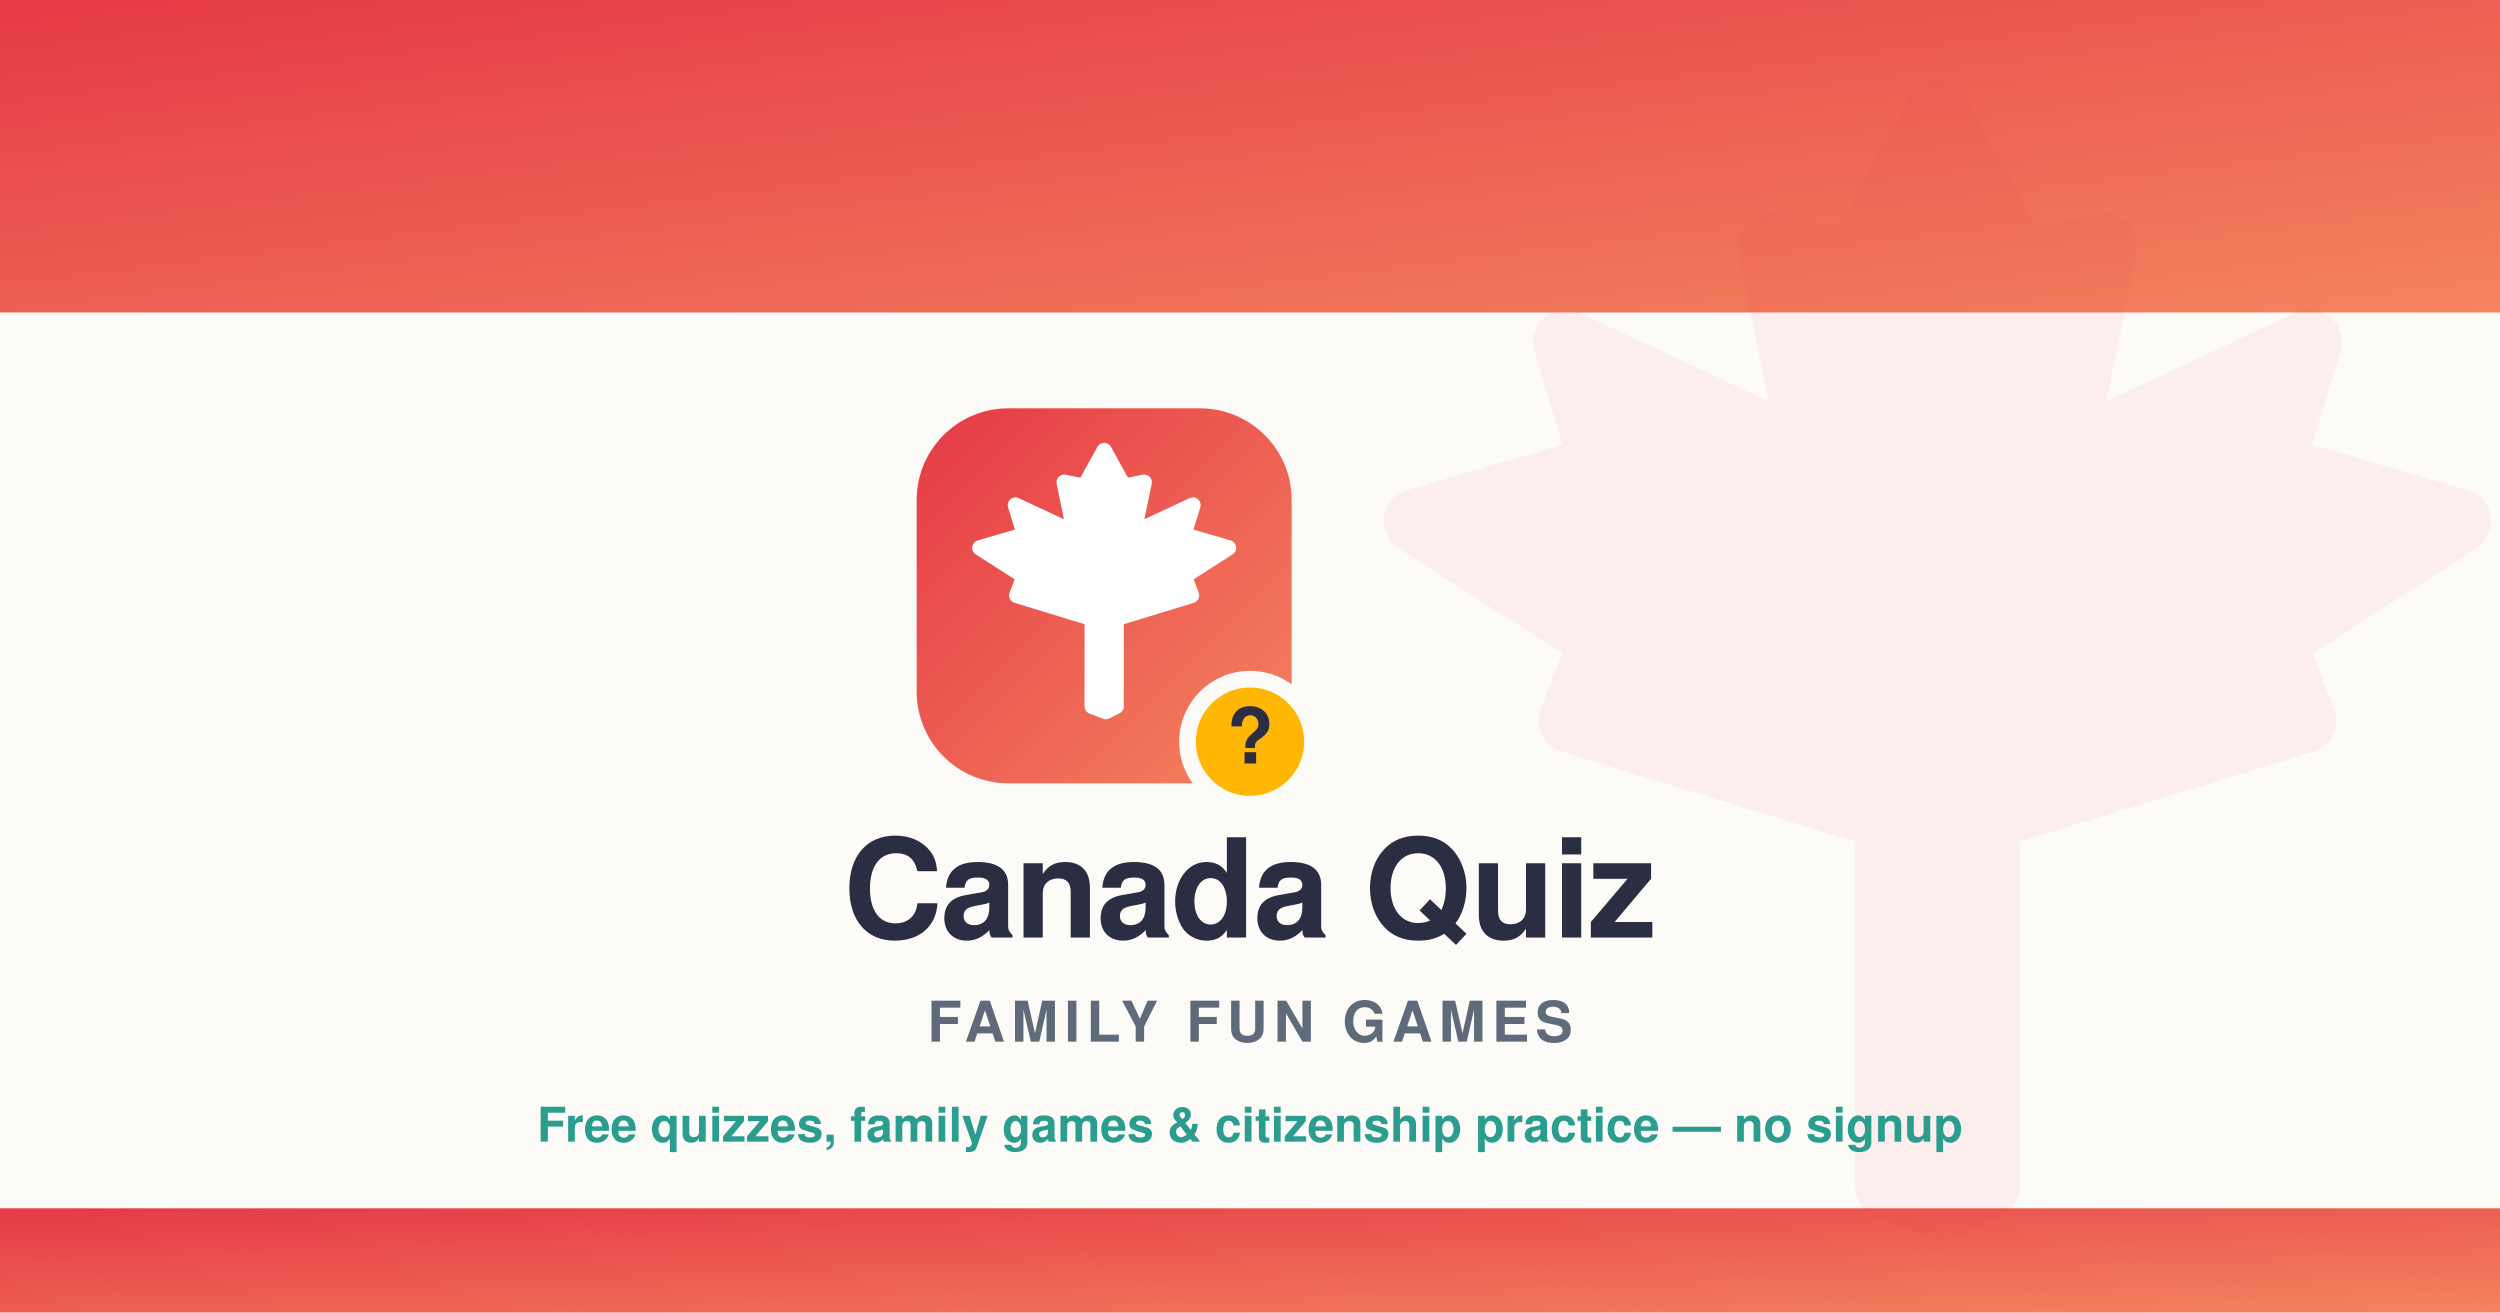
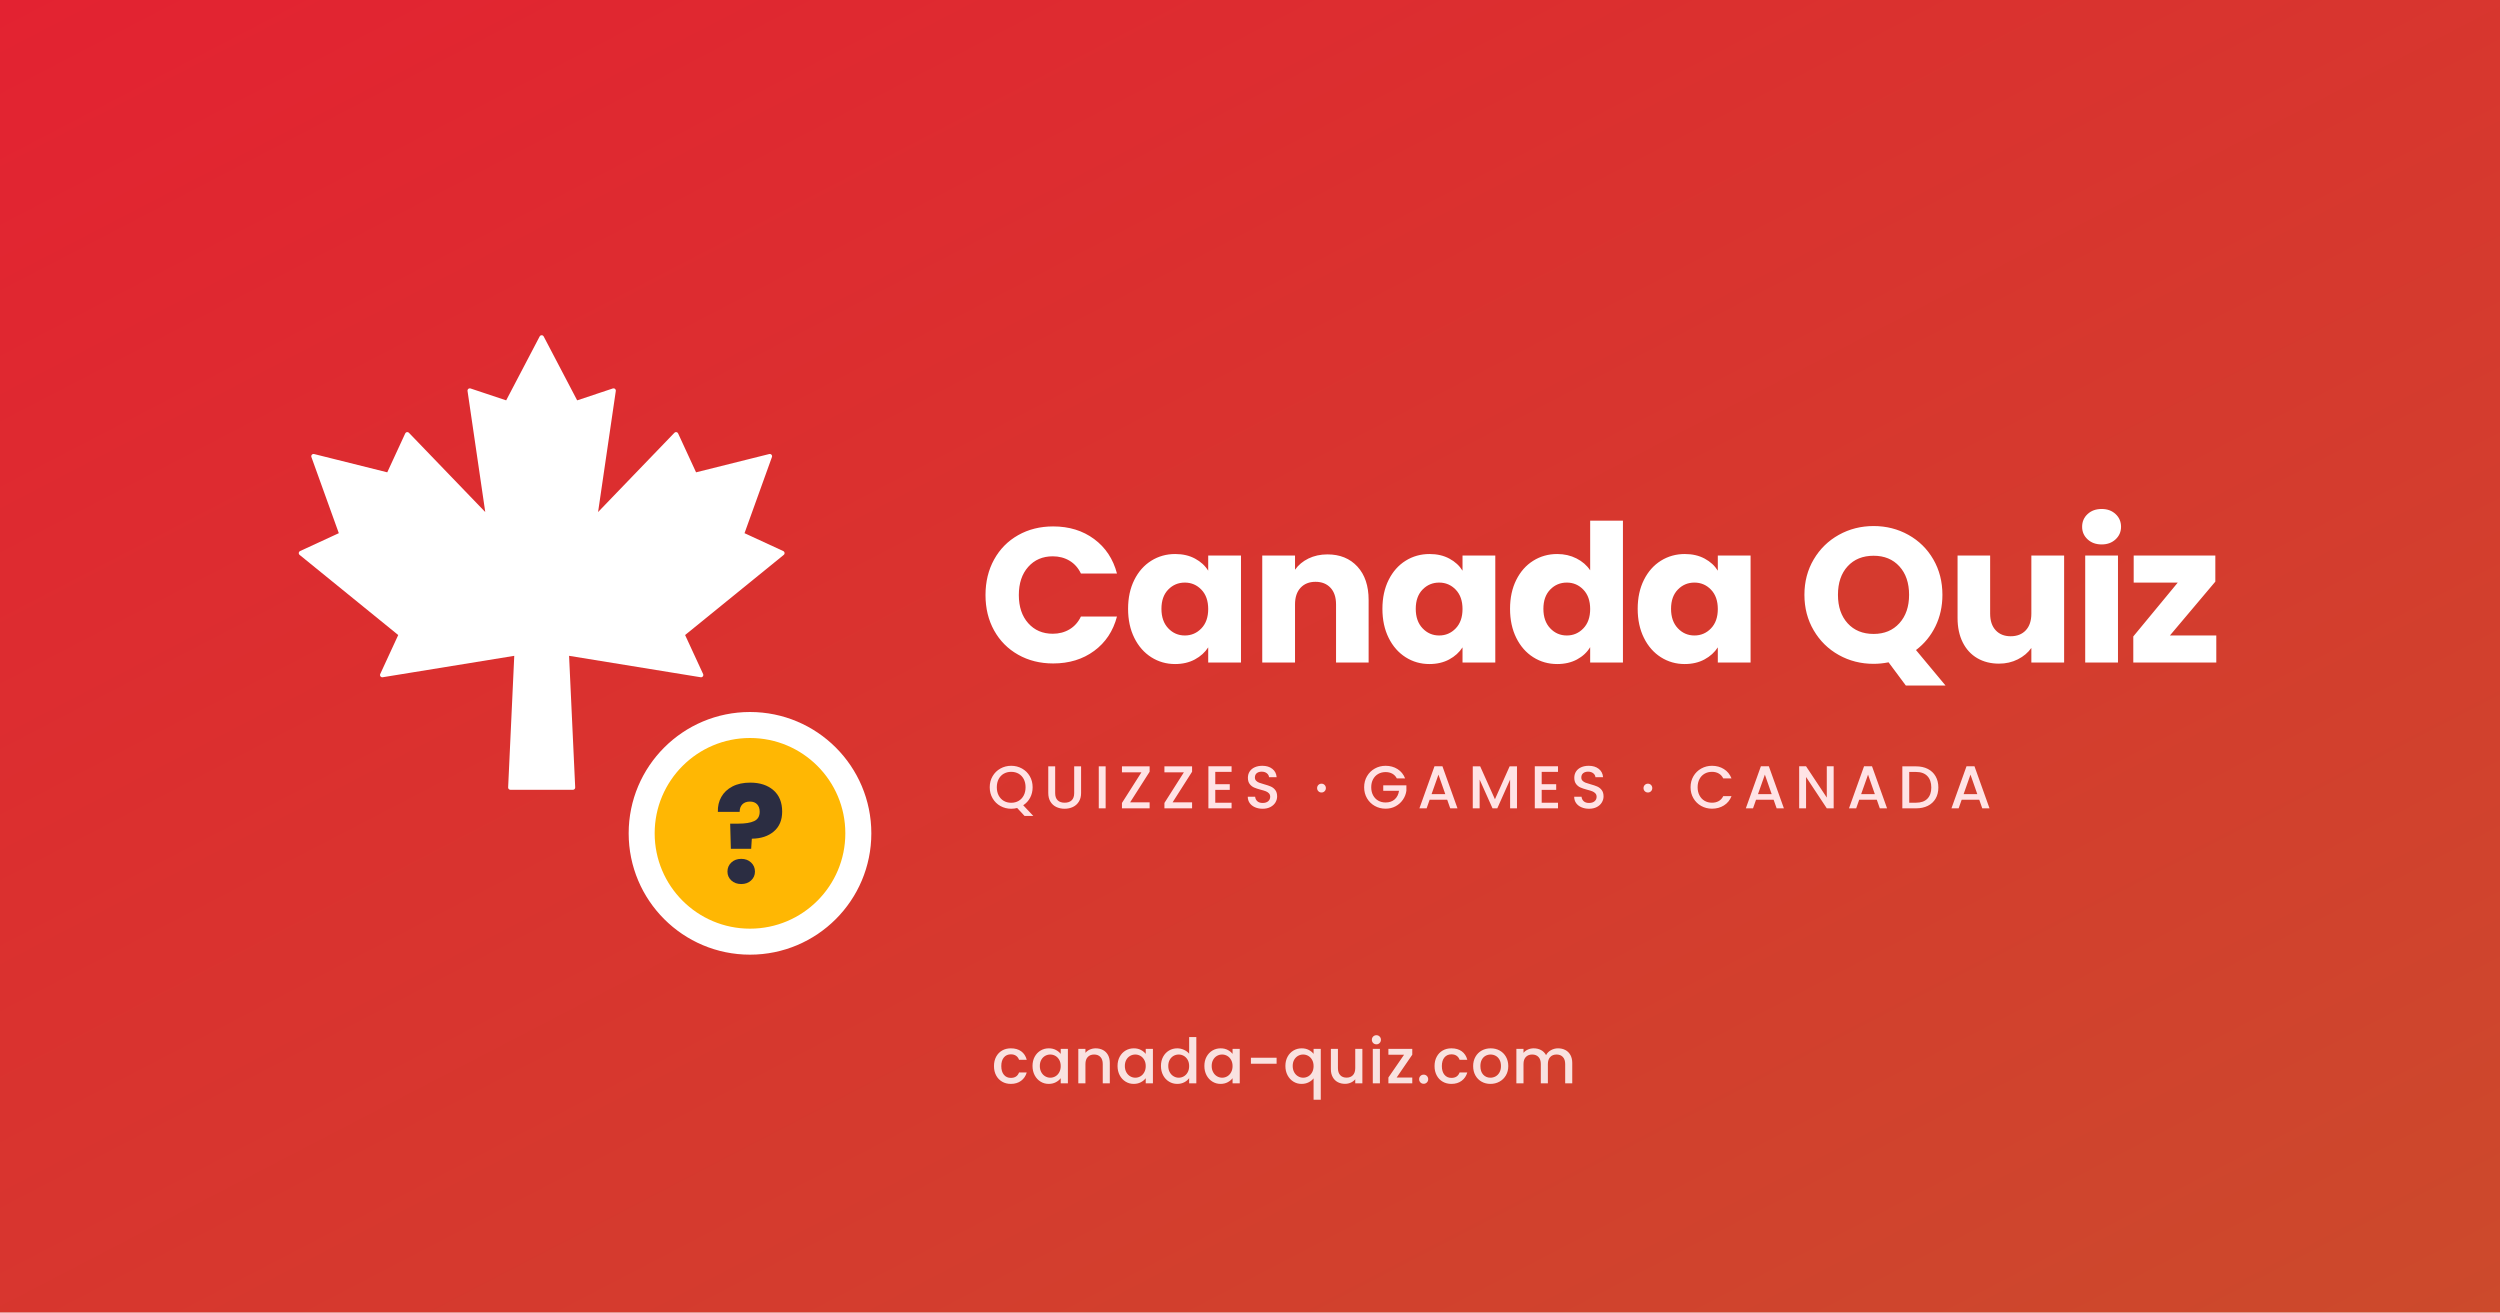
- <svg xmlns="http://www.w3.org/2000/svg" viewBox="0 0 1200 630" width="1200" height="630">
+ <svg xmlns="http://www.w3.org/2000/svg" viewBox="0 0 1200 630" width="1200" height="630" role="img" aria-label="Canada Quiz — quizzes, games and Canada">
  <defs>
    <linearGradient id="g" x1="0" y1="0" x2="1" y2="1">
-       <stop offset="0%" stop-color="#e63946" />
-       <stop offset="100%" stop-color="#f4845f" />
+       <stop offset="0" stop-color="#e32231" />
+       <stop offset="1" stop-color="#cc4a2c" />
    </linearGradient>
  </defs>
-   <rect width="1200" height="630" fill="#fdfbf7" />
-   <rect width="1200" height="150" fill="url(#g)" />
-   <rect y="580" width="1200" height="50" fill="url(#g)" />
-   <g opacity="0.07">
-     <path d="M930.00,54.40 L969.77,126.53 L1010.37,118.28 L989.46,219.89 L1108.57,164.23 L1090.24,224.08 L1180.12,250.18 L1090.98,307.24 L1105.80,345.91 L953.92,392.40 L953.92,569.20 L933.12,579.60 L906.08,569.20 L906.08,392.40 L754.20,345.91 L769.02,307.24 L679.88,250.18 L769.76,224.08 L751.43,164.23 L870.54,219.89 L849.63,118.28 L890.23,126.53 Z" fill="#e63946" stroke="#e63946" stroke-width="31.20" stroke-linejoin="round" stroke-linecap="round" />
-   </g>
-   <rect x="440" y="196" width="180" height="180" rx="44" fill="url(#g)" />
-   <path d="M530.00,216.28 L539.48,233.48 L549.17,231.51 L544.18,255.74 L572.58,242.47 L568.21,256.74 L589.64,262.97 L568.39,276.57 L571.92,285.79 L535.70,296.88 L535.70,339.04 L530.74,341.52 L524.30,339.04 L524.30,296.88 L488.08,285.79 L491.61,276.57 L470.36,262.97 L491.79,256.74 L487.42,242.47 L515.82,255.74 L510.83,231.51 L520.52,233.48 Z" fill="#fff" stroke="#fff" stroke-width="7.44" stroke-linejoin="round" stroke-linecap="round" />
-   <circle cx="600" cy="356" r="30" fill="#ffb703" stroke="#fdfbf7" stroke-width="8" />
-   <text x="600" y="358" font-family="Segoe UI,Helvetica,Arial,sans-serif" font-size="37" font-weight="800" fill="#2b2d42" text-anchor="middle" dominant-baseline="central">?</text>
-   <text x="600" y="450" font-family="Segoe UI,Helvetica,Arial,sans-serif" font-size="66" font-weight="800" fill="#2b2d42" text-anchor="middle" letter-spacing="-1">Canada Quiz</text>
-   <text x="600" y="500" font-family="Segoe UI,Helvetica,Arial,sans-serif" font-size="27" font-weight="600" fill="#5f6b7a" text-anchor="middle" letter-spacing="3">FAMILY FUN GAMES</text>
-   <text x="600" y="548" font-family="Segoe UI,Helvetica,Arial,sans-serif" font-size="23" font-weight="600" fill="#2a9d8f" text-anchor="middle">Free quizzes, family games &amp; citizenship practice — no signup</text>
+   <rect width="1200" height="630" fill="url(#g)" />
+   <path fill="#ffffff" stroke="#ffffff" stroke-width="0.73" stroke-linejoin="round" transform="translate(110.00 150.00) scale(3)" d="M50,4 L55.5,14.5 L61.5,12.5 L58.5,33 L71.5,19.5 L74.5,26 L86.5,23 L82,35.5 L88.5,38.5 L72.5,51.5 L75.5,58 L54,54.5 L55,76 L45,76 L46,54.5 L24.5,58 L27.5,51.5 L11.5,38.5 L18,35.5 L13.5,23 L25.5,26 L28.5,19.5 L41.5,33 L38.5,12.5 L44.5,14.5 Z" />
+   <circle cx="360.00" cy="400.00" r="52.00" fill="#ffb703" stroke="#ffffff" stroke-width="12.48" />
+   <path fill="#2b2d42" d="M375.44 389.57Q375.44 395.68 371.44 399.09Q367.45 402.5 360.88 402.57L360.56 407.44H350.81L350.48 395.35H354.38Q359.39 395.35 362.02 394.12Q364.65 392.88 364.65 389.63Q364.65 387.36 363.42 386.06Q362.18 384.76 359.97 384.76Q357.63 384.76 356.33 386.09Q355.03 387.42 355.03 389.7H344.57Q344.44 385.73 346.22 382.55Q348.01 379.36 351.55 377.51Q355.1 375.66 360.1 375.66Q367.06 375.66 371.25 379.3Q375.44 382.94 375.44 389.57ZM349.18 418.36Q349.18 415.76 351.03 414.01Q352.89 412.25 355.81 412.25Q358.67 412.25 360.52 414.01Q362.38 415.76 362.38 418.36Q362.38 420.9 360.52 422.62Q358.67 424.34 355.81 424.34Q352.89 424.34 351.03 422.62Q349.18 420.9 349.18 418.36Z" />
+   <path fill="#ffffff" d="M505.51 252.68Q517.01 252.68 525.2 258.75Q533.39 264.82 536.15 275.31H518.85Q516.92 271.26 513.38 269.15Q509.84 267.03 505.33 267.03Q498.06 267.03 493.55 272.09Q489.04 277.15 489.04 285.62Q489.04 294.08 493.55 299.14Q498.06 304.2 505.33 304.2Q509.84 304.2 513.38 302.08Q516.92 299.97 518.85 295.92H536.15Q533.39 306.41 525.2 312.43Q517.01 318.46 505.51 318.46Q496.13 318.46 488.72 314.27Q481.32 310.09 477.18 302.64Q473.04 295.18 473.04 285.62Q473.04 276.05 477.18 268.55Q481.32 261.05 488.72 256.87Q496.13 252.68 505.51 252.68ZM564.11 265.93Q569.54 265.93 573.63 268.14Q577.73 270.34 579.94 273.93V266.66H595.67V318H579.94V310.73Q577.64 314.32 573.54 316.53Q569.45 318.74 564.02 318.74Q557.76 318.74 552.61 315.47Q547.46 312.2 544.47 306.18Q541.48 300.15 541.48 292.24Q541.48 284.33 544.47 278.35Q547.46 272.37 552.61 269.15Q557.76 265.93 564.11 265.93ZM568.71 279.64Q564.02 279.64 560.75 282.99Q557.49 286.35 557.49 292.24Q557.49 298.13 560.75 301.58Q564.02 305.03 568.71 305.03Q573.4 305.03 576.67 301.62Q579.94 298.22 579.94 292.33Q579.94 286.44 576.67 283.04Q573.4 279.64 568.71 279.64ZM656.94 288.01V318H641.3V290.12Q641.3 284.97 638.63 282.12Q635.96 279.27 631.45 279.27Q626.94 279.27 624.28 282.12Q621.61 284.97 621.61 290.12V318H605.88V266.66H621.61V273.47Q624 270.07 628.05 268.09Q632.1 266.11 637.16 266.11Q646.17 266.11 651.55 271.95Q656.94 277.8 656.94 288.01ZM686.19 265.93Q691.62 265.93 695.71 268.14Q699.8 270.34 702.01 273.93V266.66H717.74V318H702.01V310.73Q699.71 314.32 695.62 316.53Q691.52 318.74 686.1 318.74Q679.84 318.74 674.69 315.47Q669.54 312.2 666.55 306.18Q663.56 300.15 663.56 292.24Q663.56 284.33 666.55 278.35Q669.54 272.37 674.69 269.15Q679.84 265.93 686.19 265.93ZM690.79 279.64Q686.1 279.64 682.83 282.99Q679.56 286.35 679.56 292.24Q679.56 298.13 682.83 301.58Q686.1 305.03 690.79 305.03Q695.48 305.03 698.75 301.62Q702.01 298.22 702.01 292.33Q702.01 286.44 698.75 283.04Q695.48 279.64 690.79 279.64ZM747.46 265.93Q752.52 265.93 756.7 268.04Q760.89 270.16 763.28 273.75V249.92H779.01V318H763.28V310.64Q761.07 314.32 756.98 316.53Q752.88 318.74 747.46 318.74Q741.11 318.74 735.96 315.47Q730.8 312.2 727.81 306.18Q724.82 300.15 724.82 292.24Q724.82 284.33 727.81 278.35Q730.8 272.37 735.96 269.15Q741.11 265.93 747.46 265.93ZM752.06 279.64Q747.36 279.64 744.1 282.99Q740.83 286.35 740.83 292.24Q740.83 298.13 744.1 301.58Q747.36 305.03 752.06 305.03Q756.75 305.03 760.01 301.62Q763.28 298.22 763.28 292.33Q763.28 286.44 760.01 283.04Q756.75 279.64 752.06 279.64ZM808.72 265.93Q814.15 265.93 818.25 268.14Q822.34 270.34 824.55 273.93V266.66H840.28V318H824.55V310.73Q822.25 314.32 818.15 316.53Q814.06 318.74 808.63 318.74Q802.38 318.74 797.22 315.47Q792.07 312.2 789.08 306.18Q786.09 300.15 786.09 292.24Q786.09 284.33 789.08 278.35Q792.07 272.37 797.22 269.15Q802.38 265.93 808.72 265.93ZM813.32 279.64Q808.63 279.64 805.37 282.99Q802.1 286.35 802.1 292.24Q802.1 298.13 805.37 301.58Q808.63 305.03 813.32 305.03Q818.02 305.03 821.28 301.62Q824.55 298.22 824.55 292.33Q824.55 286.44 821.28 283.04Q818.02 279.64 813.32 279.64ZM914.79 329.04 906.51 317.91Q902.83 318.64 899.34 318.64Q890.23 318.64 882.64 314.41Q875.05 310.18 870.59 302.59Q866.12 295 866.12 285.52Q866.12 276.05 870.59 268.5Q875.05 260.96 882.64 256.73Q890.23 252.5 899.34 252.5Q908.44 252.5 916.03 256.73Q923.62 260.96 927.99 268.5Q932.36 276.05 932.36 285.52Q932.36 293.8 929.01 300.66Q925.65 307.51 919.67 312.02L933.84 329.04ZM899.34 304.29Q907.06 304.29 911.71 299.14Q916.36 293.99 916.36 285.52Q916.36 276.97 911.71 271.86Q907.06 266.76 899.34 266.76Q891.52 266.76 886.87 271.82Q882.22 276.88 882.22 285.52Q882.22 294.08 886.87 299.19Q891.52 304.29 899.34 304.29ZM990.78 266.66V318H975.05V311.01Q972.66 314.41 968.56 316.48Q964.47 318.55 959.5 318.55Q953.61 318.55 949.1 315.93Q944.6 313.31 942.11 308.34Q939.63 303.37 939.63 296.66V266.66H955.27V294.54Q955.27 299.69 957.94 302.54Q960.6 305.4 965.11 305.4Q969.71 305.4 972.38 302.54Q975.05 299.69 975.05 294.54V266.66ZM999.42 252.86Q999.42 249.18 1002.05 246.75Q1004.67 244.31 1008.81 244.31Q1012.86 244.31 1015.48 246.75Q1018.1 249.18 1018.1 252.86Q1018.1 256.45 1015.48 258.89Q1012.86 261.33 1008.81 261.33Q1004.67 261.33 1002.05 258.89Q999.42 256.45 999.42 252.86ZM1016.63 266.66V318H1000.9V266.66ZM1041.56 305.03H1063.82V318H1023.98V305.49L1045.33 279.64H1024.17V266.66H1063.36V279.18Z" />
+   <path fill="#ffe3e5" d="M491.78 391.65 488.24 387.83Q486.93 388.2 485.37 388.2Q482.56 388.2 480.19 386.88Q477.83 385.56 476.45 383.2Q475.07 380.84 475.07 377.88Q475.07 374.92 476.45 372.57Q477.83 370.22 480.19 368.9Q482.56 367.58 485.37 367.58Q488.21 367.58 490.57 368.9Q492.94 370.22 494.3 372.57Q495.66 374.92 495.66 377.88Q495.66 380.66 494.46 382.91Q493.26 385.16 491.14 386.52L495.98 391.65ZM485.37 385.33Q487.37 385.33 488.94 384.42Q490.5 383.5 491.39 381.81Q492.27 380.11 492.27 377.88Q492.27 375.65 491.39 373.96Q490.5 372.28 488.94 371.38Q487.37 370.48 485.37 370.48Q483.37 370.48 481.8 371.38Q480.24 372.28 479.35 373.96Q478.47 375.65 478.47 377.88Q478.47 380.11 479.35 381.81Q480.24 383.5 481.8 384.42Q483.37 385.33 485.37 385.33ZM506.48 367.85V380.69Q506.48 382.98 507.68 384.14Q508.88 385.3 511.03 385.3Q513.2 385.3 514.41 384.14Q515.61 382.98 515.61 380.69V367.85H518.92V380.63Q518.92 383.1 517.84 384.81Q516.77 386.52 514.97 387.36Q513.17 388.2 511 388.2Q508.82 388.2 507.04 387.36Q505.26 386.52 504.21 384.81Q503.17 383.1 503.17 380.63V367.85ZM530.71 367.85V388H527.41V367.85ZM542.45 385.13H551.82V388H538.54V385.42L547.88 370.72H538.54V367.85H551.82V370.43ZM562.84 385.13H572.2V388H558.92V385.42L568.26 370.72H558.92V367.85H572.2V370.43ZM583.33 370.51V376.43H590.29V379.13H583.33V385.3H591.16V388H580.03V367.82H591.16V370.51ZM598.93 382.43H602.47Q602.59 383.74 603.5 384.58Q604.41 385.42 606.07 385.42Q607.78 385.42 608.73 384.59Q609.69 383.77 609.69 382.46Q609.69 381.45 609.1 380.81Q608.5 380.17 607.62 379.82Q606.73 379.47 605.17 379.07Q603.19 378.55 601.96 378.01Q600.73 377.47 599.86 376.34Q598.99 375.21 598.99 373.33Q598.99 371.59 599.86 370.28Q600.73 368.98 602.3 368.28Q603.86 367.58 605.92 367.58Q608.85 367.58 610.72 369.05Q612.59 370.51 612.79 373.06H609.14Q609.05 371.96 608.1 371.18Q607.14 370.4 605.57 370.4Q604.15 370.4 603.25 371.12Q602.35 371.85 602.35 373.21Q602.35 374.14 602.92 374.73Q603.48 375.33 604.35 375.68Q605.22 376.02 606.73 376.43Q608.73 376.98 609.99 377.53Q611.26 378.08 612.14 379.23Q613.02 380.37 613.02 382.29Q613.02 383.82 612.2 385.19Q611.37 386.55 609.79 387.38Q608.21 388.2 606.07 388.2Q604.03 388.2 602.41 387.49Q600.79 386.78 599.86 385.48Q598.93 384.17 598.93 382.43ZM632.21 378.29Q632.21 377.39 632.82 376.78Q633.43 376.17 634.33 376.17Q635.2 376.17 635.81 376.78Q636.42 377.39 636.42 378.29Q636.42 379.18 635.81 379.79Q635.2 380.4 634.33 380.4Q633.43 380.4 632.82 379.79Q632.21 379.18 632.21 378.29ZM670.48 373.64Q669.7 372.14 668.31 371.37Q666.92 370.6 665.09 370.6Q663.09 370.6 661.52 371.5Q659.96 372.4 659.07 374.05Q658.19 375.7 658.19 377.88Q658.19 380.05 659.07 381.72Q659.96 383.39 661.52 384.29Q663.09 385.19 665.09 385.19Q667.79 385.19 669.47 383.68Q671.15 382.17 671.53 379.59H663.96V376.95H675.07V379.53Q674.75 381.88 673.4 383.85Q672.05 385.82 669.89 387Q667.73 388.17 665.09 388.17Q662.25 388.17 659.9 386.85Q657.55 385.54 656.17 383.19Q654.79 380.84 654.79 377.88Q654.79 374.92 656.17 372.57Q657.55 370.22 659.91 368.9Q662.28 367.58 665.09 367.58Q668.31 367.58 670.82 369.16Q673.33 370.75 674.46 373.64ZM694.66 383.88H686.23L684.78 388H681.32L688.55 367.82H692.37L699.59 388H696.11ZM693.74 381.19 690.46 371.82 687.15 381.19ZM728.15 367.85V388H724.85V374.2L718.7 388H716.41L710.23 374.2V388H706.93V367.85H710.49L717.57 383.65L724.62 367.85ZM740.01 370.51V376.43H746.97V379.13H740.01V385.3H747.84V388H736.7V367.82H747.84V370.51ZM755.61 382.43H759.14Q759.26 383.74 760.17 384.58Q761.09 385.42 762.74 385.42Q764.45 385.42 765.41 384.59Q766.37 383.77 766.37 382.46Q766.37 381.45 765.77 380.81Q765.18 380.17 764.29 379.82Q763.41 379.47 761.84 379.07Q759.87 378.55 758.64 378.01Q757.4 377.47 756.53 376.34Q755.66 375.21 755.66 373.33Q755.66 371.59 756.53 370.28Q757.4 368.98 758.97 368.28Q760.54 367.58 762.6 367.58Q765.52 367.58 767.4 369.05Q769.27 370.51 769.47 373.06H765.81Q765.73 371.96 764.77 371.18Q763.81 370.4 762.25 370.4Q760.83 370.4 759.93 371.12Q759.03 371.85 759.03 373.21Q759.03 374.14 759.59 374.73Q760.16 375.33 761.03 375.68Q761.9 376.02 763.41 376.43Q765.41 376.98 766.67 377.53Q767.93 378.08 768.82 379.23Q769.7 380.37 769.7 382.29Q769.7 383.82 768.87 385.19Q768.05 386.55 766.47 387.38Q764.89 388.2 762.74 388.2Q760.71 388.2 759.09 387.49Q757.46 386.78 756.53 385.48Q755.61 384.17 755.61 382.43ZM788.89 378.29Q788.89 377.39 789.5 376.78Q790.11 376.17 791.01 376.17Q791.88 376.17 792.49 376.78Q793.09 377.39 793.09 378.29Q793.09 379.18 792.49 379.79Q791.88 380.4 791.01 380.4Q790.11 380.4 789.5 379.79Q788.89 379.18 788.89 378.29ZM821.77 367.58Q824.98 367.58 827.49 369.16Q830 370.75 831.13 373.64H827.16Q826.38 372.05 824.98 371.27Q823.59 370.48 821.77 370.48Q819.76 370.48 818.2 371.38Q816.63 372.28 815.75 373.96Q814.86 375.65 814.86 377.88Q814.86 380.11 815.75 381.79Q816.63 383.48 818.2 384.39Q819.76 385.3 821.77 385.3Q823.59 385.3 824.98 384.52Q826.38 383.74 827.16 382.14H831.13Q830 385.04 827.49 386.61Q824.98 388.17 821.77 388.17Q818.92 388.17 816.57 386.85Q814.23 385.54 812.85 383.19Q811.47 380.84 811.47 377.88Q811.47 374.92 812.85 372.57Q814.23 370.22 816.59 368.9Q818.95 367.58 821.77 367.58ZM851.34 383.88H842.9L841.45 388H838L845.22 367.82H849.05L856.27 388H852.79ZM850.41 381.19 847.14 371.82 843.83 381.19ZM880.16 388H876.86L866.91 372.95V388H863.6V367.82H866.91L876.86 382.84V367.82H880.16ZM900.86 383.88H892.42L890.97 388H887.52L894.74 367.82H898.57L905.79 388H902.31ZM899.93 381.19 896.66 371.82 893.35 381.19ZM930.41 378Q930.41 381.07 929.09 383.33Q927.77 385.59 925.35 386.8Q922.93 388 919.71 388H913.12V367.85H919.71Q922.93 367.85 925.35 369.08Q927.77 370.31 929.09 372.62Q930.41 374.92 930.41 378ZM927.02 378Q927.02 374.49 925.13 372.51Q923.25 370.54 919.71 370.54H916.43V385.3H919.71Q923.25 385.3 925.13 383.39Q927.02 381.48 927.02 378ZM950.04 383.88H941.6L940.15 388H936.7L943.92 367.82H947.75L954.97 388H951.49ZM949.11 381.19 945.83 371.82 942.53 381.19Z" />
+   <path fill="#ffffff" fill-opacity=".85" d="M485.21 503.2Q488.21 503.2 490.17 504.62Q492.14 506.05 492.83 508.69H489.14Q488.69 507.46 487.7 506.77Q486.71 506.08 485.21 506.08Q483.11 506.08 481.87 507.56Q480.62 509.05 480.62 511.72Q480.62 514.39 481.87 515.89Q483.11 517.39 485.21 517.39Q488.18 517.39 489.14 514.78H492.83Q492.11 517.3 490.13 518.78Q488.15 520.27 485.21 520.27Q482.84 520.27 481.01 519.2Q479.18 518.14 478.14 516.2Q477.11 514.27 477.11 511.72Q477.11 509.17 478.14 507.24Q479.18 505.3 481.01 504.25Q482.84 503.2 485.21 503.2ZM503.41 503.2Q505.36 503.2 506.81 503.97Q508.27 504.73 509.14 505.87V503.47H512.59V520H509.14V517.54Q508.27 518.71 506.77 519.49Q505.27 520.27 503.35 520.27Q501.22 520.27 499.45 519.17Q497.68 518.08 496.64 516.12Q495.61 514.15 495.61 511.66Q495.61 509.17 496.64 507.25Q497.68 505.33 499.47 504.26Q501.25 503.2 503.41 503.2ZM504.13 506.17Q502.81 506.17 501.67 506.81Q500.53 507.46 499.82 508.7Q499.12 509.95 499.12 511.66Q499.12 513.37 499.82 514.66Q500.53 515.95 501.68 516.62Q502.84 517.3 504.13 517.3Q505.45 517.3 506.59 516.64Q507.73 515.98 508.44 514.7Q509.14 513.43 509.14 511.72Q509.14 510.01 508.44 508.75Q507.73 507.49 506.59 506.83Q505.45 506.17 504.13 506.17ZM532.71 510.25V520H529.32V510.76Q529.32 508.54 528.21 507.36Q527.1 506.17 525.18 506.17Q523.26 506.17 522.13 507.36Q521.01 508.54 521.01 510.76V520H517.59V503.47H521.01V505.36Q521.85 504.34 523.15 503.77Q524.46 503.2 525.93 503.2Q527.88 503.2 529.42 504.01Q530.97 504.82 531.84 506.41Q532.71 508 532.71 510.25ZM544.22 503.2Q546.17 503.2 547.62 503.97Q549.08 504.73 549.95 505.87V503.47H553.4V520H549.95V517.54Q549.08 518.71 547.58 519.49Q546.08 520.27 544.16 520.27Q542.03 520.27 540.26 519.17Q538.49 518.08 537.45 516.12Q536.42 514.15 536.42 511.66Q536.42 509.17 537.45 507.25Q538.49 505.33 540.27 504.26Q542.06 503.2 544.22 503.2ZM544.94 506.17Q543.62 506.17 542.48 506.81Q541.34 507.46 540.63 508.7Q539.93 509.95 539.93 511.66Q539.93 513.37 540.63 514.66Q541.34 515.95 542.49 516.62Q543.65 517.3 544.94 517.3Q546.26 517.3 547.4 516.64Q548.54 515.98 549.24 514.7Q549.95 513.43 549.95 511.72Q549.95 510.01 549.24 508.75Q548.54 507.49 547.4 506.83Q546.26 506.17 544.94 506.17ZM565.09 503.2Q566.71 503.2 568.28 503.9Q569.86 504.61 570.79 505.78V497.8H574.24V520H570.79V517.51Q569.95 518.71 568.46 519.49Q566.98 520.27 565.06 520.27Q562.9 520.27 561.12 519.17Q559.33 518.08 558.29 516.12Q557.26 514.15 557.26 511.66Q557.26 509.17 558.29 507.25Q559.33 505.33 561.12 504.26Q562.9 503.2 565.09 503.2ZM565.78 506.17Q564.46 506.17 563.32 506.81Q562.18 507.46 561.47 508.7Q560.77 509.95 560.77 511.66Q560.77 513.37 561.47 514.66Q562.18 515.95 563.34 516.62Q564.49 517.3 565.78 517.3Q567.1 517.3 568.24 516.64Q569.38 515.98 570.09 514.7Q570.79 513.43 570.79 511.72Q570.79 510.01 570.09 508.75Q569.38 507.49 568.24 506.83Q567.1 506.17 565.78 506.17ZM585.9 503.2Q587.85 503.2 589.31 503.97Q590.76 504.73 591.63 505.87V503.47H595.08V520H591.63V517.54Q590.76 518.71 589.26 519.49Q587.76 520.27 585.84 520.27Q583.71 520.27 581.94 519.17Q580.17 518.08 579.13 516.12Q578.1 514.15 578.1 511.66Q578.1 509.17 579.13 507.25Q580.17 505.33 581.95 504.26Q583.74 503.2 585.9 503.2ZM586.62 506.17Q585.3 506.17 584.16 506.81Q583.02 507.46 582.32 508.7Q581.61 509.95 581.61 511.66Q581.61 513.37 582.32 514.66Q583.02 515.95 584.17 516.62Q585.33 517.3 586.62 517.3Q587.94 517.3 589.08 516.64Q590.22 515.98 590.92 514.7Q591.63 513.43 591.63 511.72Q591.63 510.01 590.92 508.75Q590.22 507.49 589.08 506.83Q587.94 506.17 586.62 506.17ZM612.77 507.7V510.58H600.44V507.7ZM624.82 503.2Q626.74 503.2 628.23 503.98Q629.71 504.76 630.52 505.87V503.47H633.97V527.86H630.52V517.6Q629.71 518.71 628.18 519.49Q626.65 520.27 624.7 520.27Q622.57 520.27 620.82 519.17Q619.06 518.08 618.02 516.12Q616.99 514.15 616.99 511.66Q616.99 509.17 618.02 507.25Q619.06 505.33 620.85 504.26Q622.63 503.2 624.82 503.2ZM625.51 506.17Q624.19 506.17 623.05 506.81Q621.91 507.46 621.2 508.7Q620.5 509.95 620.5 511.66Q620.5 513.37 621.2 514.66Q621.91 515.95 623.07 516.62Q624.22 517.3 625.51 517.3Q626.83 517.3 627.97 516.64Q629.11 515.98 629.82 514.7Q630.52 513.43 630.52 511.72Q630.52 510.01 629.82 508.75Q629.11 507.49 627.97 506.83Q626.83 506.17 625.51 506.17ZM653.94 503.47V520H650.52V518.05Q649.71 519.07 648.4 519.65Q647.1 520.24 645.63 520.24Q643.68 520.24 642.13 519.43Q640.59 518.62 639.71 517.03Q638.82 515.44 638.82 513.19V503.47H642.21V512.68Q642.21 514.9 643.32 516.09Q644.43 517.27 646.35 517.27Q648.27 517.27 649.39 516.09Q650.52 514.9 650.52 512.68V503.47ZM658.49 499.09Q658.49 498.16 659.12 497.53Q659.75 496.9 660.68 496.9Q661.58 496.9 662.21 497.53Q662.84 498.16 662.84 499.09Q662.84 500.02 662.21 500.65Q661.58 501.28 660.68 501.28Q659.75 501.28 659.12 500.65Q658.49 500.02 658.49 499.09ZM662.36 503.47V520H658.94V503.47ZM670.39 517.21H677.89V520H666.43V517.21L673.96 506.26H666.43V503.47H677.89V506.26ZM681.18 518.02Q681.18 517.09 681.81 516.46Q682.44 515.83 683.37 515.83Q684.27 515.83 684.9 516.46Q685.53 517.09 685.53 518.02Q685.53 518.95 684.9 519.58Q684.27 520.21 683.37 520.21Q682.44 520.21 681.81 519.58Q681.18 518.95 681.18 518.02ZM696.68 503.2Q699.68 503.2 701.64 504.62Q703.61 506.05 704.3 508.69H700.61Q700.16 507.46 699.17 506.77Q698.18 506.08 696.68 506.08Q694.58 506.08 693.34 507.56Q692.09 509.05 692.09 511.72Q692.09 514.39 693.34 515.89Q694.58 517.39 696.68 517.39Q699.65 517.39 700.61 514.78H704.3Q703.58 517.3 701.6 518.78Q699.62 520.27 696.68 520.27Q694.31 520.27 692.48 519.2Q690.65 518.14 689.62 516.2Q688.58 514.27 688.58 511.72Q688.58 509.17 689.62 507.24Q690.65 505.3 692.48 504.25Q694.31 503.2 696.68 503.2ZM707.11 511.72Q707.11 509.2 708.22 507.25Q709.33 505.3 711.25 504.25Q713.17 503.2 715.54 503.2Q717.91 503.2 719.83 504.25Q721.75 505.3 722.86 507.25Q723.97 509.2 723.97 511.72Q723.97 514.24 722.83 516.19Q721.69 518.14 719.73 519.2Q717.76 520.27 715.39 520.27Q713.05 520.27 711.16 519.2Q709.27 518.14 708.19 516.2Q707.11 514.27 707.11 511.72ZM720.46 511.72Q720.46 509.92 719.77 508.68Q719.08 507.43 717.94 506.8Q716.8 506.17 715.48 506.17Q714.16 506.17 713.04 506.8Q711.91 507.43 711.25 508.68Q710.59 509.92 710.59 511.72Q710.59 514.39 711.96 515.85Q713.32 517.3 715.39 517.3Q716.71 517.3 717.87 516.67Q719.02 516.04 719.74 514.78Q720.46 513.52 720.46 511.72ZM754.68 510.25V520H751.29V510.76Q751.29 508.54 750.18 507.36Q749.07 506.17 747.15 506.17Q745.23 506.17 744.11 507.36Q742.98 508.54 742.98 510.76V520H739.59V510.76Q739.59 508.54 738.48 507.36Q737.37 506.17 735.45 506.17Q733.53 506.17 732.4 507.36Q731.28 508.54 731.28 510.76V520H727.86V503.47H731.28V505.36Q732.12 504.34 733.41 503.77Q734.7 503.2 736.17 503.2Q738.15 503.2 739.71 504.04Q741.27 504.88 742.11 506.47Q742.86 504.97 744.45 504.09Q746.04 503.2 747.87 503.2Q749.82 503.2 751.37 504.01Q752.91 504.82 753.8 506.41Q754.68 508 754.68 510.25Z" />
</svg>
